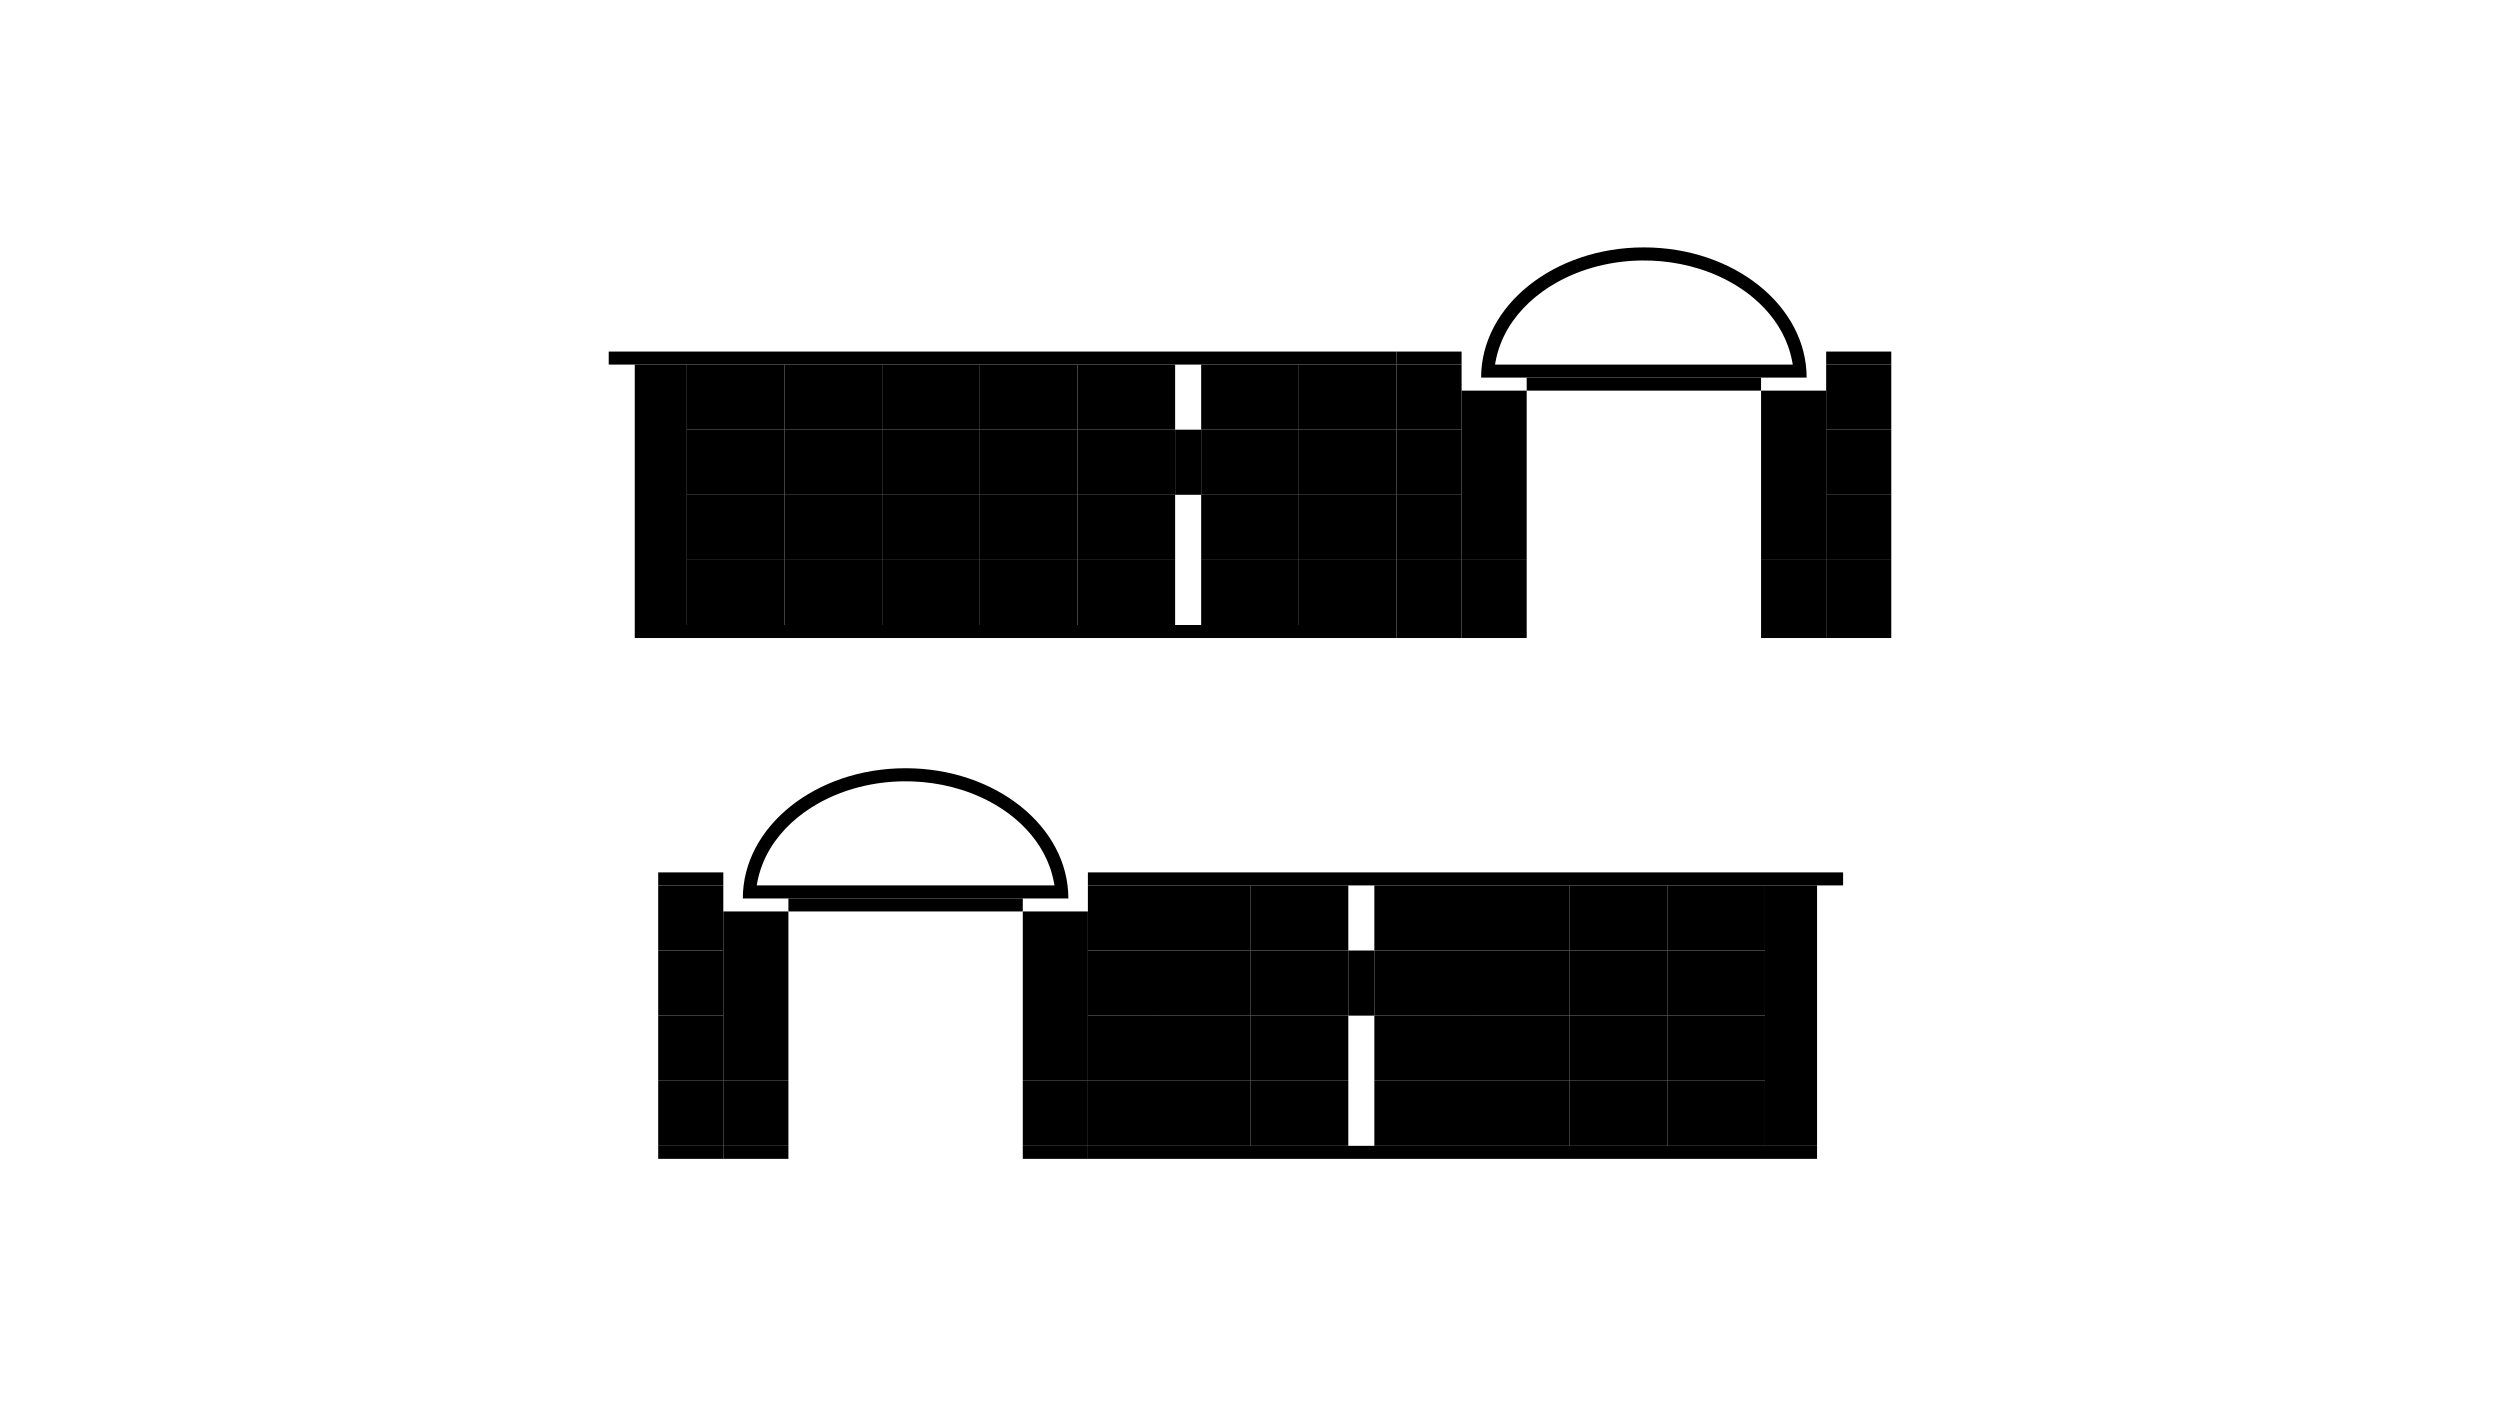
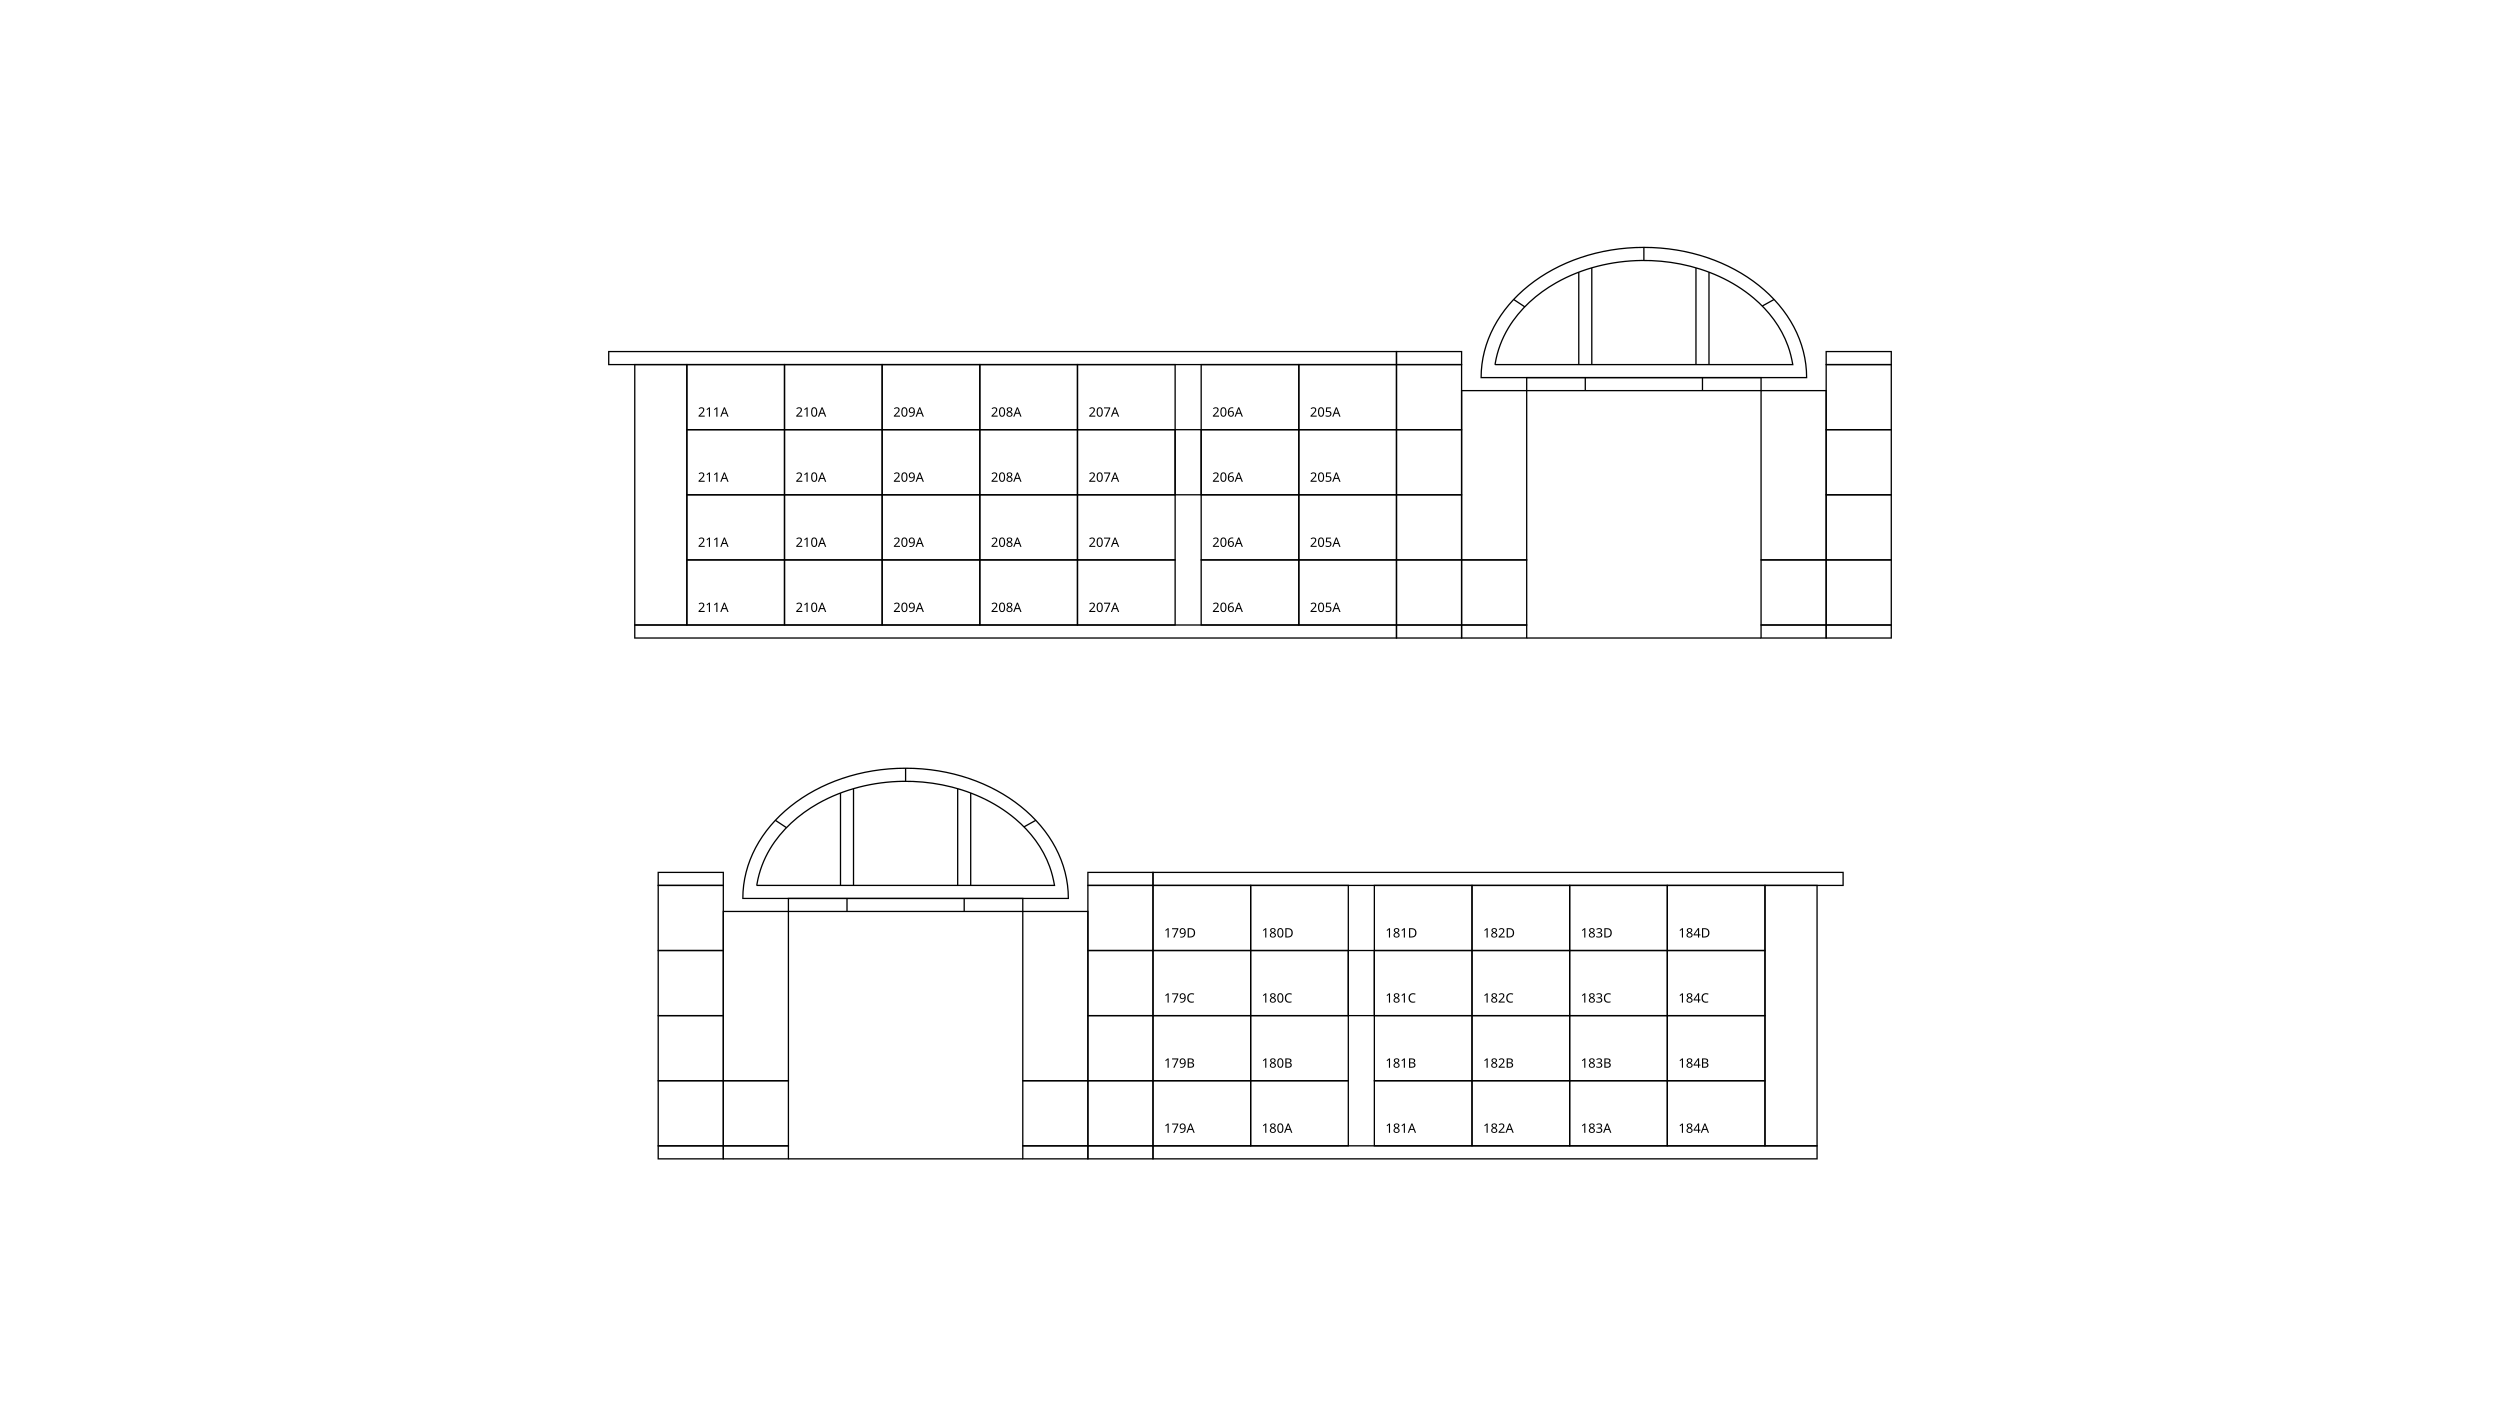
<svg xmlns="http://www.w3.org/2000/svg" height="1080" version="1.1" viewBox="0 0 1920 1080" width="1920">
  <style>
-     .map path {
+     path {
      fill: none;
      stroke-width: 1px;
      stroke: #000;
    }
-     .map text {
+     text {
      font-family: Monaco;
      font-size: 10px;
    }
  </style>
  <g>
    <path d="m487.5 480v-200h40v200z" />
    <path d="m505.5 680v-10h50v10z" />
    <path d="m505.5 730v-50h50v50z" />
    <path d="m505.5 780v-50h50v50z" />
    <path d="m505.5 830v-50h50v50z" />
    <path d="m505.5 880v-50h50v50z" />
    <path d="m505.5 890v-10h50v10z" />
    <path d="m555.5 830v-130h50v130z" />
    <path d="m555.5 880v-50h50v50z" />
    <path d="m555.5 890v-10h50v10z" />
    <path d="m605.5 700v-10h180v10z" />
    <path d="m605.5 890h180" />
    <path d="m650.5 690v10" />
    <path d="m655.5 606v74m80-74v74m10-71v71m-100-71v71m-50-50 8.55 5.669m182.45-0.669 9-5m-100-30v-10m-1.814 10.045c-22.778 0.317-45.644 5.861-65.527 17.116-14.781 8.373-27.923 20.074-36.725 34.703-4.978 8.293-8.453 17.495-10.065 27.039-0.123 0.603-0.459 1.383 0.491 1.098h228.01c-0.885-4.905-2.01-9.781-3.753-14.459-5.169-14.297-14.648-26.789-26.218-36.543-16.012-13.536-35.81-22.166-56.293-26.221-9.842-1.939-19.885-2.851-29.915-2.731zm-123.19 89.955c0-55.228 55.964-100 125-100 69.036 0 125 44.772 125 100z" />
    <path d="m740.5 690v10" />
    <path d="m785.5 830v-130h50v130z" />
    <path d="m785.5 880v-50h50v50z" />
    <path d="m785.5 890v-10h50v10z" />
    <path d="m835.5 680v-10h50v10z" />
    <path d="m835.5 730v-50h50v50z" />
    <path d="m835.5 780v-50h50v50z" />
    <path d="m835.5 830v-50h50v50z" />
    <path d="m835.5 880v-50h50v50z" />
    <path d="m835.5 890v-10h50v10z" />
    <path d="m885.5 680h530v-10h-530z" />
    <path d="m885.5 880h510v10h-510z" />
    <path d="m902.5 330h20v50h-20z" />
    <path d="m1035.5 730h20v50h-20z" />
    <path d="m1072.5 280h-605v-10h605z" />
    <path d="m1072.5 280v-10h50v10z" />
    <path d="m1072.5 330v-50h50v50z" />
    <path d="m1072.5 380v-50h50v50z" />
    <path d="m1072.5 430v-50h50v50z" />
    <path d="m1072.5 480h-585v10h585z" />
    <path d="m1072.5 480v-50h50v50z" />
    <path d="m1072.5 490v-10h50v10z" />
    <path d="m1122.5 430v-130h50v130z" />
    <path d="m1122.5 480v-50h50v50z" />
    <path d="m1122.5 490v-10h50v10z" />
    <path d="m1172.5 300v-10h180v10z" />
    <path d="m1172.5 490h180" />
    <path d="m1217.5 290v10" />
    <path d="m1222.5 206v74m80-74v74m10-71v71m-100-71v71m-50-50 8.55 5.669m182.45-0.669 9-5m-100-30v-10m-1.814 10.045c-22.778 0.317-45.644 5.861-65.527 17.116-14.781 8.373-27.923 20.074-36.725 34.703-4.978 8.293-8.453 17.495-10.065 27.039-0.123 0.603-0.459 1.383 0.491 1.098h228c-0.885-4.905-2.01-9.781-3.753-14.459-5.169-14.297-14.648-26.789-26.218-36.543-16.012-13.536-35.81-22.166-56.293-26.221-9.842-1.939-19.885-2.851-29.915-2.731zm-123.19 89.955c0-55.228 55.964-100 125-100s125 44.772 125 100z" />
    <path d="m1307.5 290v10" />
    <path d="m1352.5 430v-130h50v130z" />
    <path d="m1352.5 480v-50h50v50z" />
    <path d="m1352.5 490v-10h50v10z" />
    <path d="m1395.5 680v200h-40v-200z" />
    <path d="m1402.5 280v-10h50v10z" />
    <path d="m1402.5 330v-50h50v50z" />
    <path d="m1402.5 380v-50h50v50z" />
    <path d="m1402.5 430v-50h50v50z" />
    <path d="m1402.5 480v-50h50v50z" />
    <path d="m1402.5 490v-10h50v10z" />
  </g>
  <g>
    <path d="m885.5 880v-50h75v50z" />
    <text x="894" y="870">179A</text>
    <path d="m960.5 880v-50h75v50z" />
    <text x="969" y="870">180A</text>
    <path d="m1055.5 880v-50h75v50z" />
    <text x="1064" y="870">181A</text>
    <path d="m1130.5 880v-50h75v50z" />
    <text x="1139" y="870">182A</text>
    <path d="m1205.5 880v-50h75v50z" />
    <text x="1214" y="870">183A</text>
    <path d="m1280.5 880v-50h75v50z" />
    <text x="1289" y="870">184A</text>
    <path d="m885.5 830v-50h75v50z" />
    <text x="894" y="820">179B</text>
    <path d="m960.5 830v-50h75v50z" />
    <text x="969" y="820">180B</text>
    <path d="m1055.5 830v-50h75v50z" />
    <text x="1064" y="820">181B</text>
    <path d="m1130.5 830v-50h75v50z" />
    <text x="1139" y="820">182B</text>
    <path d="m1205.5 830v-50h75v50z" />
    <text x="1214" y="820">183B</text>
    <path d="m1280.5 830v-50h75v50z" />
    <text x="1289" y="820">184B</text>
    <path d="m885.5 780v-50h75v50z" />
    <text x="894" y="770">179C</text>
    <path d="m960.5 780v-50h75v50z" />
    <text x="969" y="770">180C</text>
    <path d="m1055.5 780v-50h75v50z" />
    <text x="1064" y="770">181C</text>
    <path d="m1130.5 780v-50h75v50z" />
    <text x="1139" y="770">182C</text>
    <path d="m1205.5 780v-50h75v50z" />
    <text x="1214" y="770">183C</text>
    <path d="m1280.5 780v-50h75v50z" />
    <text x="1289" y="770">184C</text>
    <path d="m885.5 730v-50h75v50z" />
    <text x="894" y="720">179D</text>
    <path d="m960.5 730v-50h75v50z" />
    <text x="969" y="720">180D</text>
    <path d="m1055.5 730v-50h75v50z" />
    <text x="1064" y="720">181D</text>
    <path d="m1130.5 730v-50h75v50z" />
    <text x="1139" y="720">182D</text>
    <path d="m1205.5 730v-50h75v50z" />
    <text x="1214" y="720">183D</text>
    <path d="m1280.5 730v-50h75v50z" />
    <text x="1289" y="720">184D</text>
    <path d="m997.5 480v-50h75v50z" />
    <text x="1006" y="470">205A</text>
    <path d="m922.5 480v-50h75v50z" />
    <text x="931" y="470">206A</text>
    <path d="m827.5 480v-50h75v50z" />
    <text x="836" y="470">207A</text>
    <path d="m752.5 480v-50h75v50z" />
    <text x="761" y="470">208A</text>
    <path d="m677.5 480v-50h75v50z" />
    <text x="686" y="470">209A</text>
    <path d="m602.5 480v-50h75v50z" />
    <text x="611" y="470">210A</text>
    <path d="m527.5 480v-50h75v50z" />
    <text x="536" y="470">211A</text>
    <path d="m997.5 430v-50h75v50z" />
    <text x="1006" y="420">205A</text>
    <path d="m922.5 430v-50h75v50z" />
    <text x="931" y="420">206A</text>
    <path d="m827.5 430v-50h75v50z" />
    <text x="836" y="420">207A</text>
    <path d="m752.5 430v-50h75v50z" />
    <text x="761" y="420">208A</text>
    <path d="m677.5 430v-50h75v50z" />
    <text x="686" y="420">209A</text>
    <path d="m602.5 430v-50h75v50z" />
    <text x="611" y="420">210A</text>
    <path d="m527.5 430v-50h75v50z" />
    <text x="536" y="420">211A</text>
    <path d="m997.5 380v-50h75v50z" />
    <text x="1006" y="370">205A</text>
    <path d="m922.5 380v-50h75v50z" />
    <text x="931" y="370">206A</text>
    <path d="m827.5 380v-50h75v50z" />
    <text x="836" y="370">207A</text>
    <path d="m752.5 380v-50h75v50z" />
    <text x="761" y="370">208A</text>
    <path d="m677.5 380v-50h75v50z" />
    <text x="686" y="370">209A</text>
    <path d="m602.5 380v-50h75v50z" />
    <text x="611" y="370">210A</text>
    <path d="m527.5 380v-50h75v50z" />
    <text x="536" y="370">211A</text>
    <path d="m997.5 330v-50h75v50z" />
    <text x="1006" y="320">205A</text>
    <path d="m922.5 330v-50h75v50z" />
    <text x="931" y="320">206A</text>
    <path d="m827.5 330v-50h75v50z" />
    <text x="836" y="320">207A</text>
    <path d="m752.5 330v-50h75v50z" />
    <text x="761" y="320">208A</text>
    <path d="m677.5 330v-50h75v50z" />
    <text x="686" y="320">209A</text>
    <path d="m602.5 330v-50h75v50z" />
    <text x="611" y="320">210A</text>
    <path d="m527.5 330v-50h75v50z" />
    <text x="536" y="320">211A</text>
  </g>
</svg>
